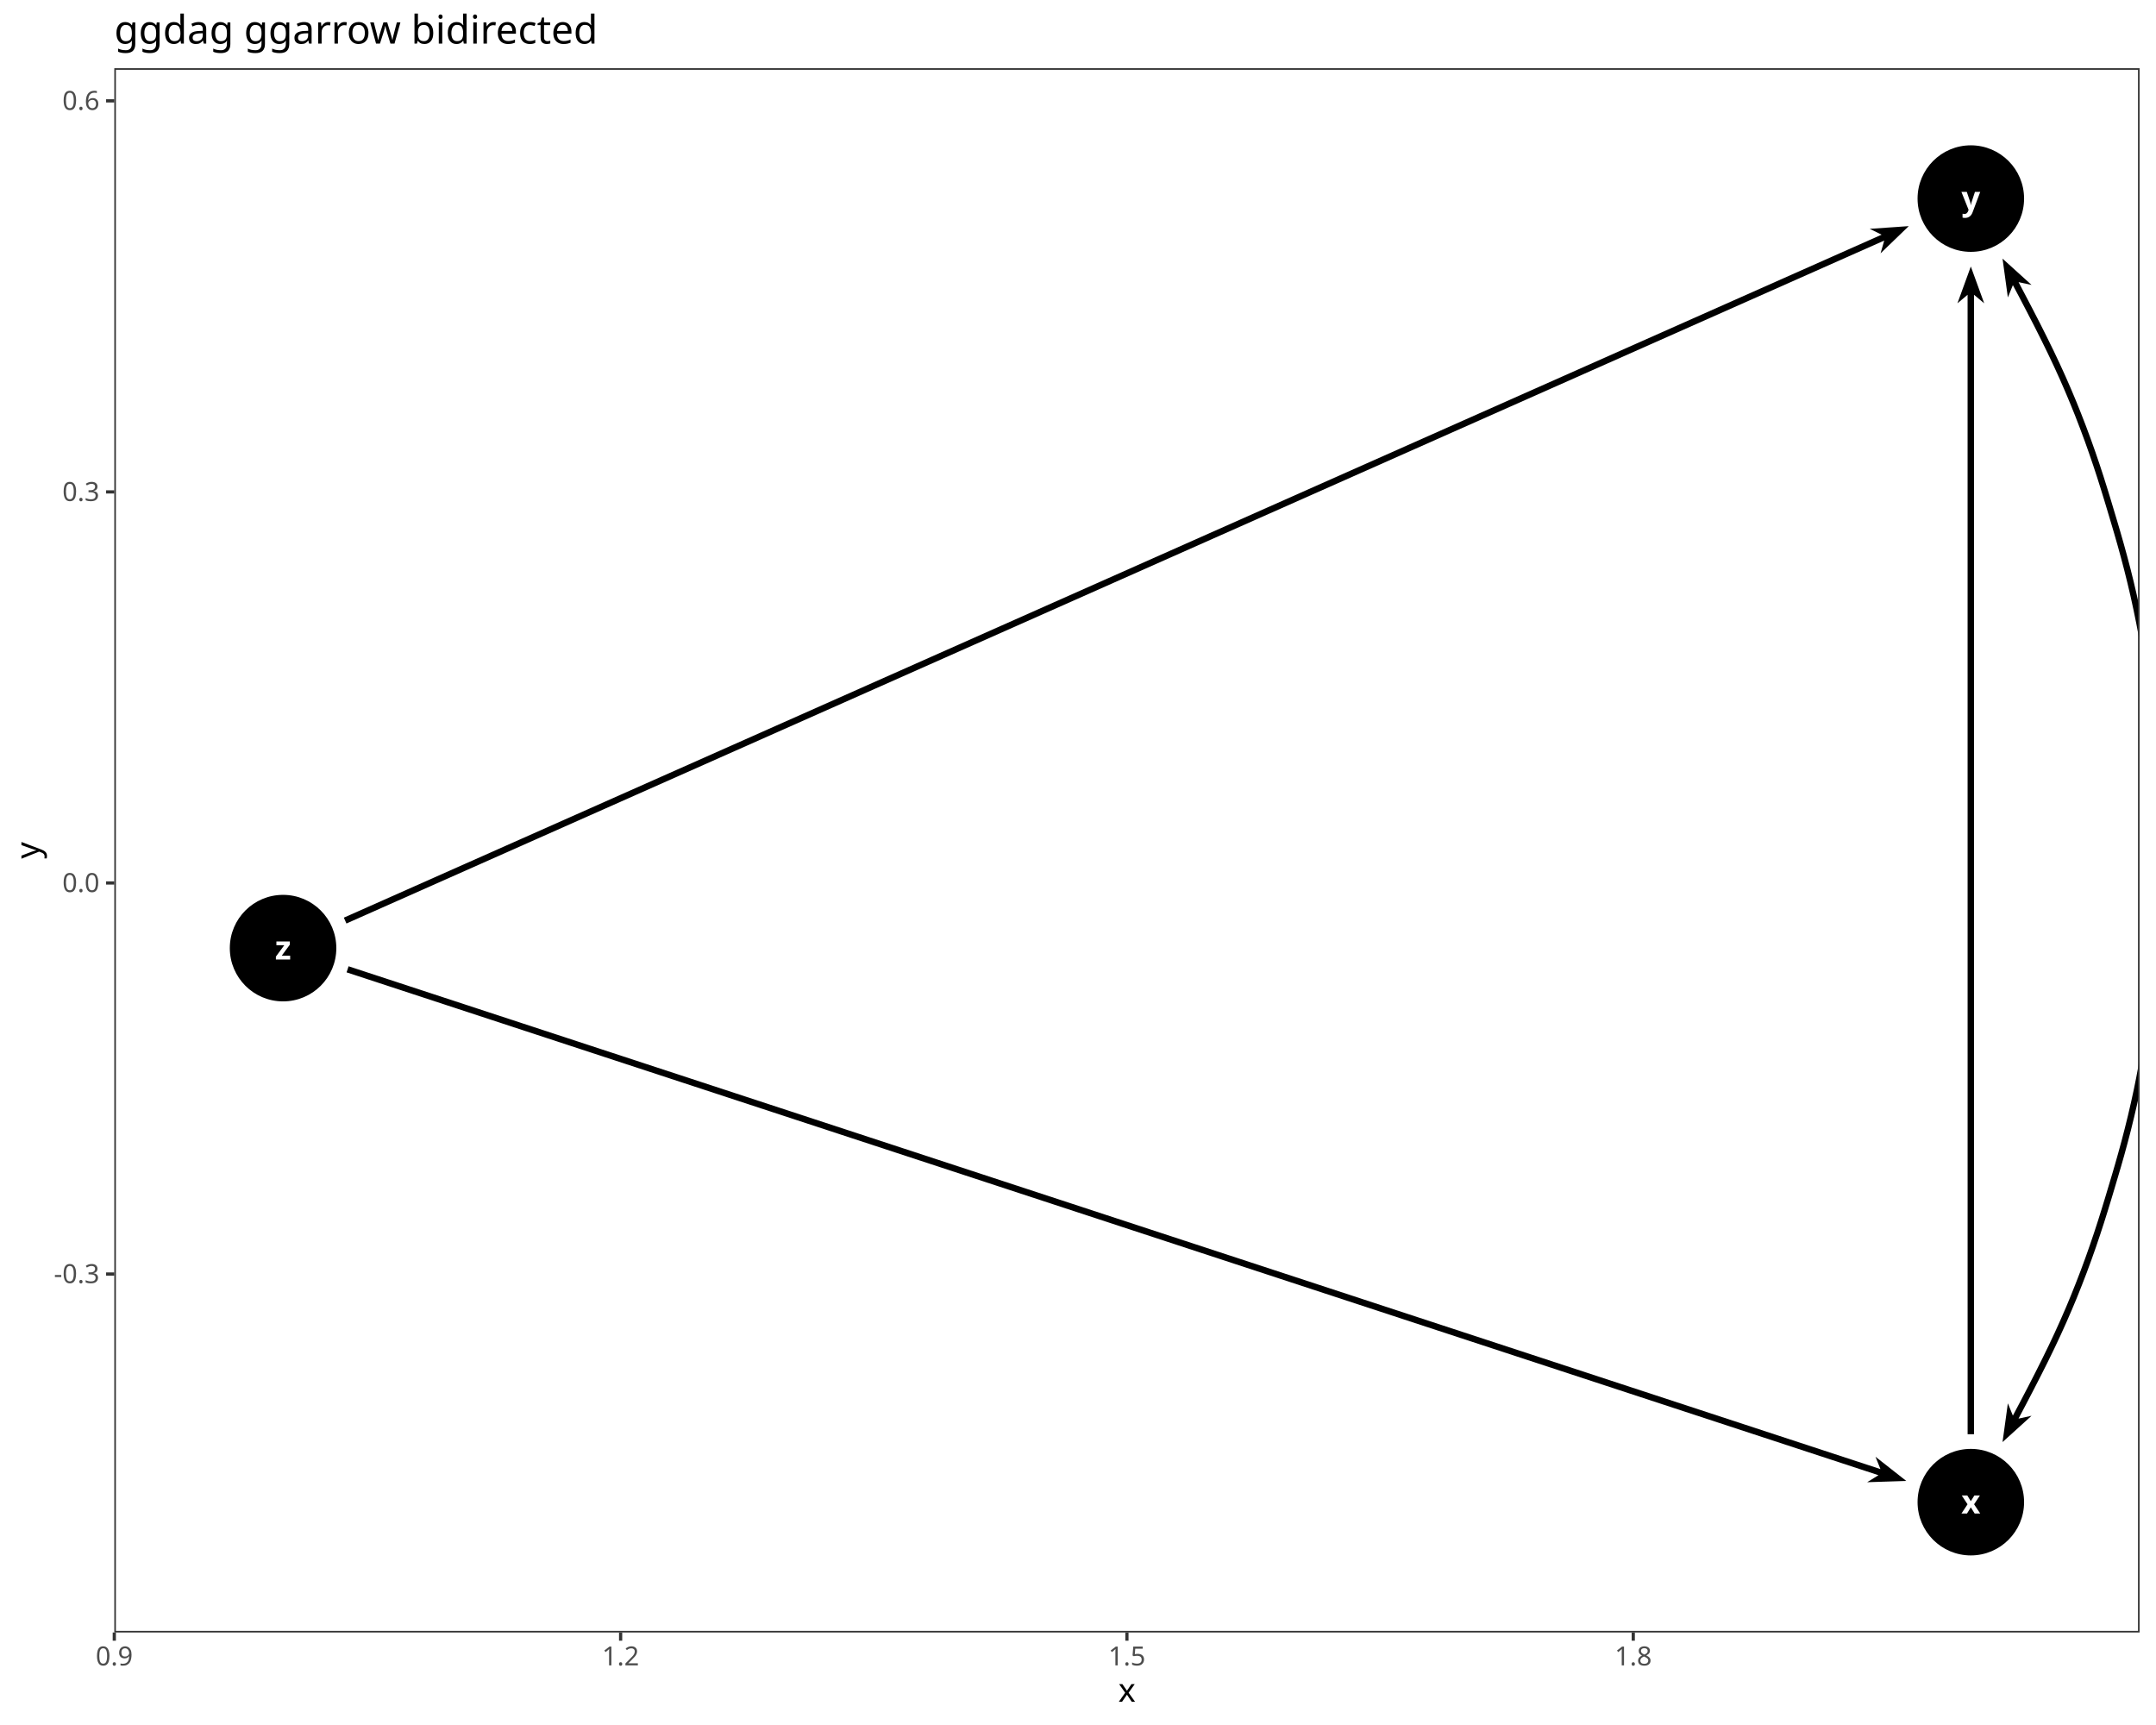
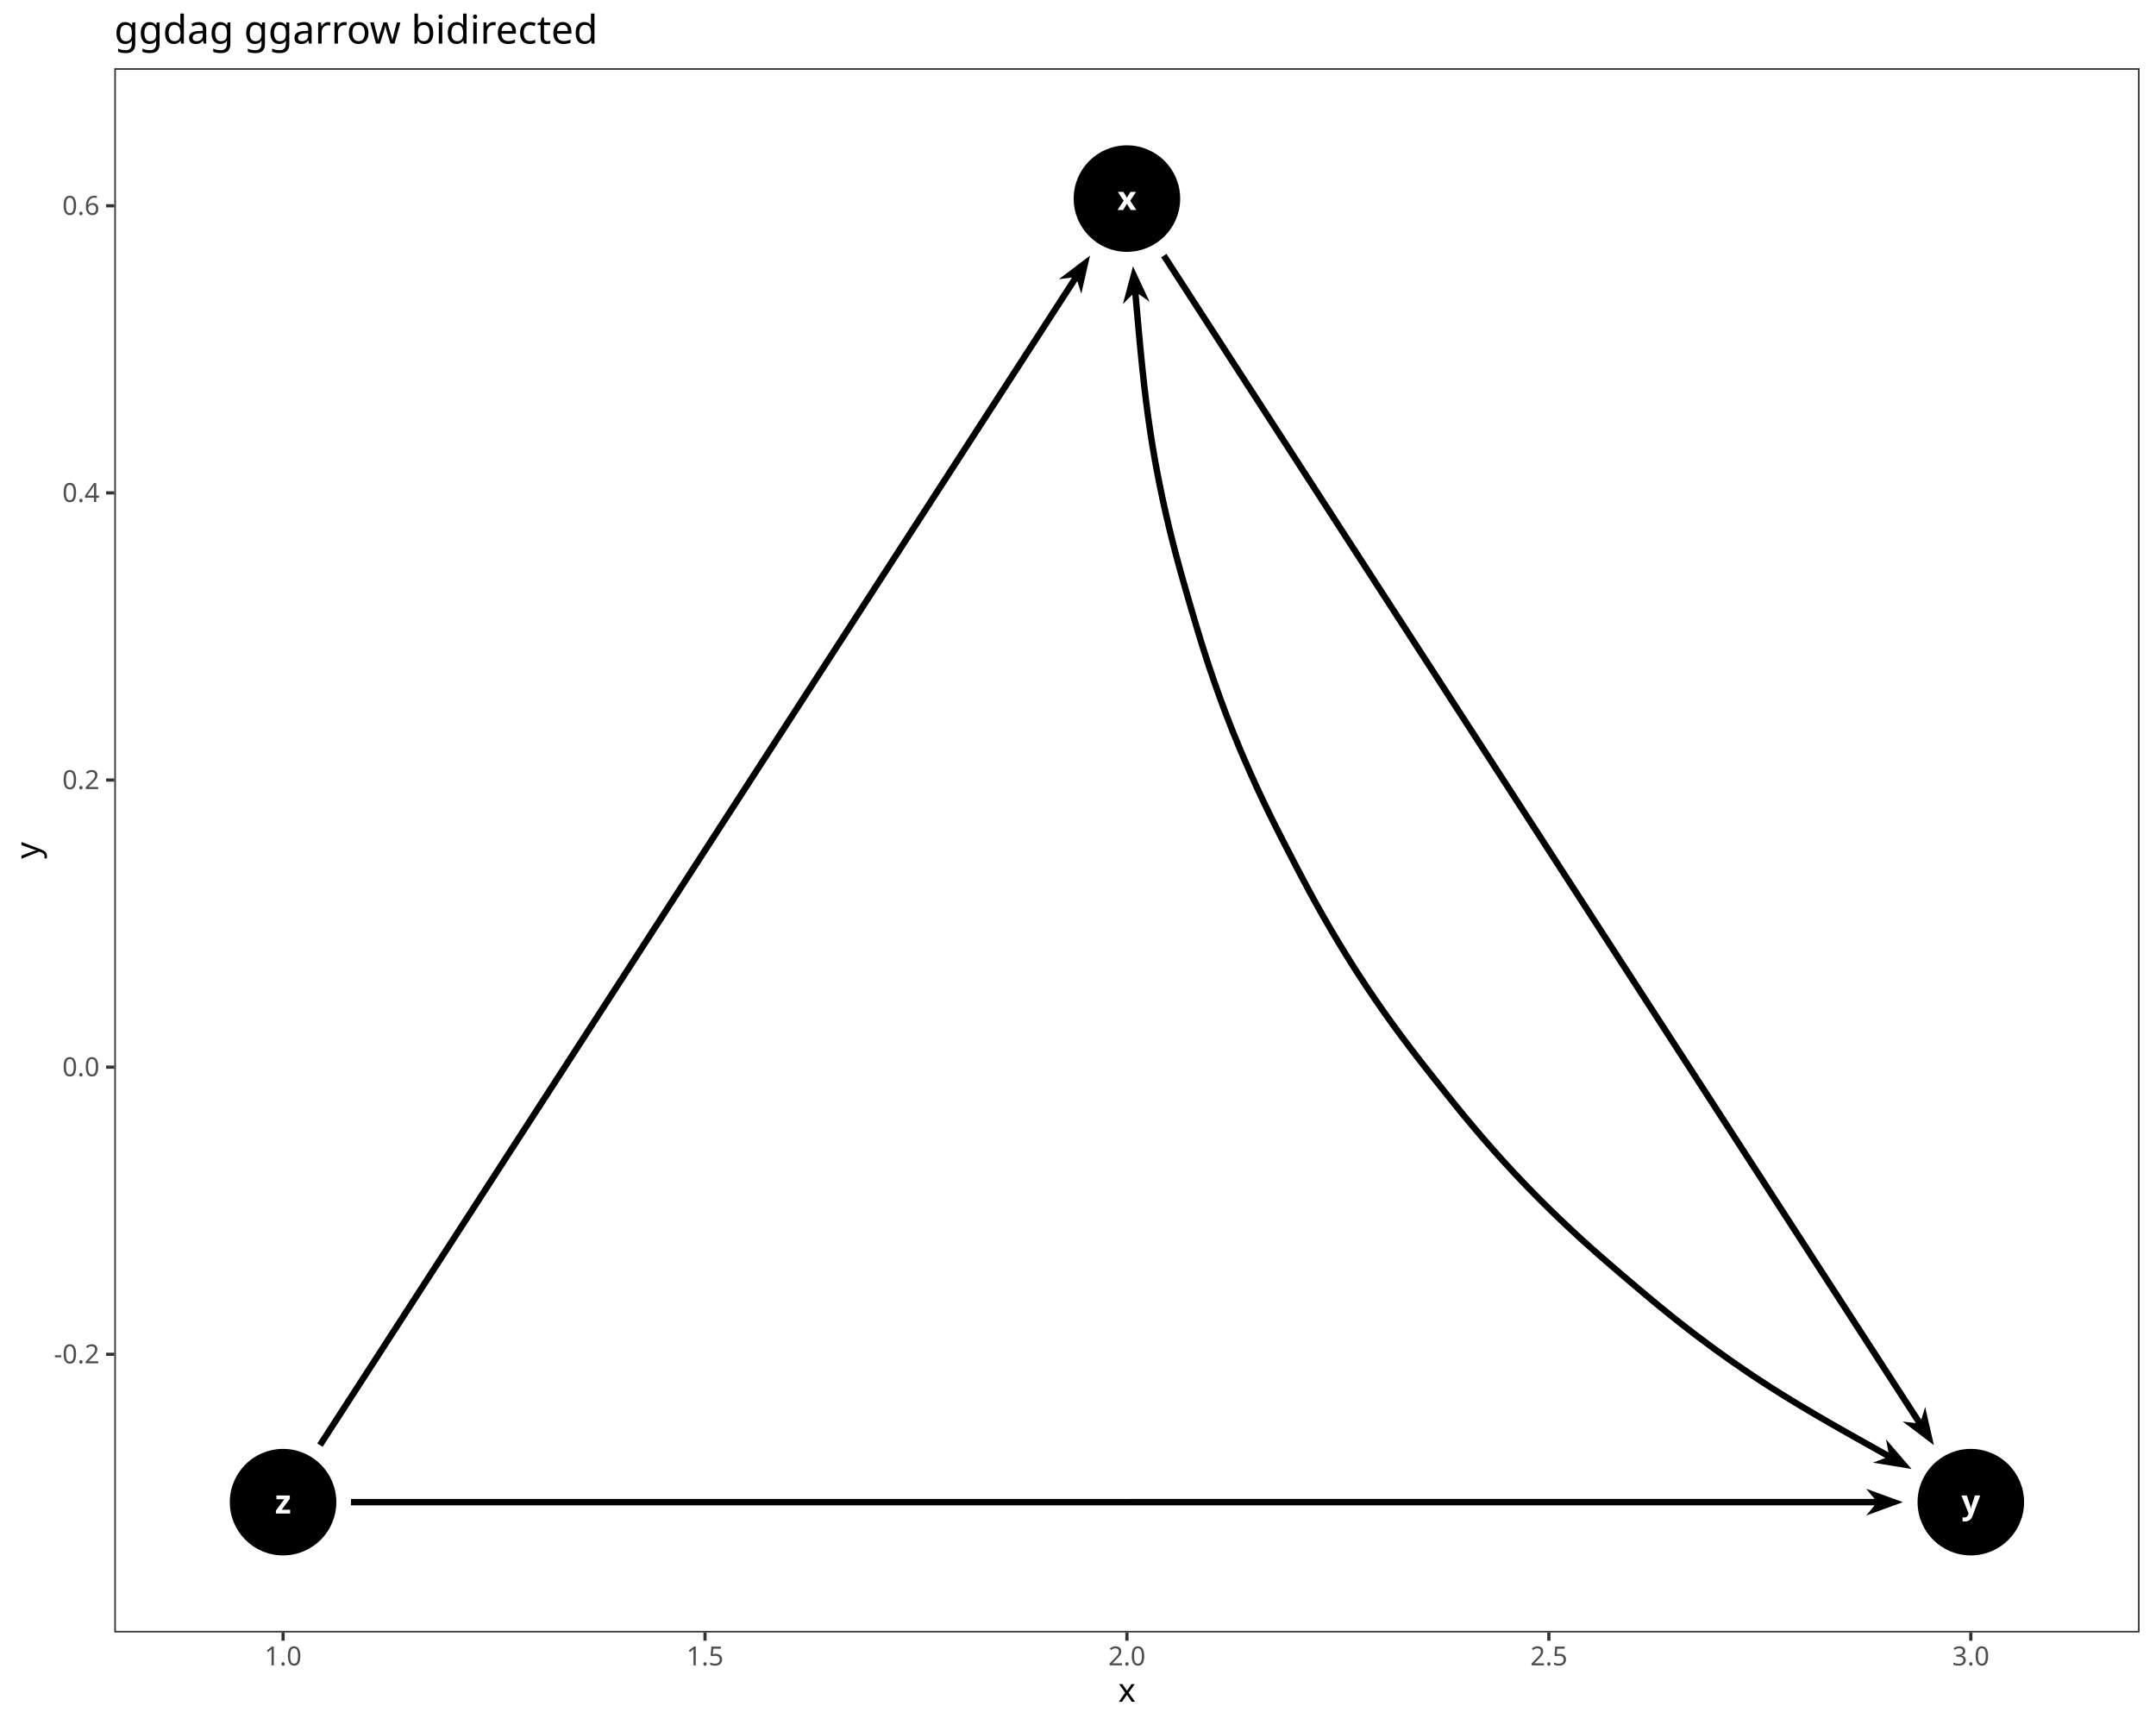
<svg xmlns="http://www.w3.org/2000/svg" class="svglite" data-engine-version="2.0" width="720.00pt" height="576.00pt" viewBox="0 0 720.00 576.00">
  <defs>
    <style type="text/css">
    .svglite line, .svglite polyline, .svglite polygon, .svglite path, .svglite rect, .svglite circle {
      fill: none;
      stroke: #000000;
      stroke-linecap: round;
      stroke-linejoin: round;
      stroke-miterlimit: 10.00;
    }
  </style>
  </defs>
  <rect width="100%" height="100%" style="stroke: none; fill: #FFFFFF;" />
  <defs>
    <clipPath id="cpMC4wMHw3MjAuMDB8MC4wMHw1NzYuMDA=">
      <rect x="0.00" y="0.00" width="720.00" height="576.00" />
    </clipPath>
  </defs>
  <g clip-path="url(#cpMC4wMHw3MjAuMDB8MC4wMHw1NzYuMDA=)">
    <rect x="0.00" y="0.00" width="720.00" height="576.00" style="stroke-width: 1.07; stroke: #FFFFFF; fill: #FFFFFF;" />
  </g>
  <defs>
    <clipPath id="cpMzguMTd8NzE0LjUyfDIyLjc4fDU0NS4xMQ==">
      <rect x="38.17" y="22.78" width="676.35" height="522.33" />
    </clipPath>
  </defs>
  <g clip-path="url(#cpMzguMTd8NzE0LjUyfDIyLjc4fDU0NS4xMQ==)">
    <rect x="38.17" y="22.78" width="676.35" height="522.33" style="stroke-width: 1.07; stroke: none; fill: #FFFFFF;" />
+     <circle cx="376.34" cy="66.31" r="17.43" style="stroke-width: 0.71; fill: #000000;" />
    <circle cx="658.16" cy="501.59" r="17.43" style="stroke-width: 0.71; fill: #000000;" />
-     <circle cx="658.16" cy="66.31" r="17.43" style="stroke-width: 0.71; fill: #000000;" />
-     <circle cx="94.53" cy="316.59" r="17.43" style="stroke-width: 0.71; fill: #000000;" />
-     <path d="M 659.23 98.43 L 662.63 101.28 L 658.16 88.99 L 653.69 101.28 L 657.08 98.43 L 657.09 478.91 L 659.22 478.91 Z" style="fill-rule: evenodd; fill: #000000; stroke-width: 0.53; stroke: none; stroke-linecap: butt;" />
-     <path d="M 636.61 494.51 L 626.33 486.43 L 627.98 490.55 L 116.41 322.65 L 116.08 323.67 L 115.74 324.68 L 627.31 492.59 L 623.54 494.93 Z" style="fill-rule: evenodd; fill: #000000; stroke-width: 0.53; stroke: none; stroke-linecap: butt;" />
-     <path d="M 629.24 80.33 L 628.02 84.59 L 637.43 75.51 L 624.39 76.41 L 628.37 78.36 L 114.82 306.42 L 115.26 307.39 L 115.69 308.37 Z" style="fill-rule: evenodd; fill: #000000; stroke-width: 0.53; stroke: none; stroke-linecap: butt;" />
-     <path d="M 678.44 472.75 L 674.09 473.69 L 676.54 469.05 L 679.14 464.06 L 681.60 459.27 L 683.92 454.66 L 686.09 450.20 L 688.14 445.84 L 690.08 441.55 L 691.94 437.26 L 693.49 433.56 L 695.22 429.23 L 696.89 424.90 L 698.47 420.60 L 699.96 416.38 L 701.35 412.27 L 702.65 408.28 L 703.86 404.43 L 705.00 400.70 L 706.10 397.04 L 707.19 393.37 L 708.30 389.61 L 709.41 385.71 L 710.52 381.64 L 711.62 377.41 L 712.69 373.04 L 713.73 368.57 L 714.72 364.03 L 715.50 360.19 L 716.36 355.60 L 717.16 351.04 L 717.88 346.52 L 718.53 342.09 L 719.10 337.78 L 719.61 333.61 L 720.05 329.60 L 720.45 325.72 L 720.82 321.92 L 721.19 318.11 L 721.54 314.21 L 721.88 310.16 L 722.18 305.95 L 722.45 301.59 L 722.66 297.10 L 722.81 292.52 L 722.90 287.87 L 722.93 283.95 L 722.89 279.28 L 722.79 274.65 L 722.63 270.07 L 722.41 265.60 L 722.14 261.26 L 721.83 257.08 L 721.49 253.06 L 721.13 249.17 L 720.76 245.37 L 720.39 241.57 L 719.98 237.67 L 719.53 233.63 L 719.02 229.44 L 718.43 225.11 L 717.77 220.67 L 717.04 216.14 L 716.23 211.56 L 715.50 207.71 L 714.56 203.14 L 713.57 198.61 L 712.53 194.15 L 711.45 189.81 L 710.34 185.60 L 709.23 181.56 L 708.12 177.68 L 707.02 173.94 L 705.92 170.28 L 704.82 166.61 L 703.67 162.87 L 702.45 158.99 L 701.14 154.99 L 699.73 150.85 L 698.22 146.61 L 696.63 142.31 L 694.95 137.98 L 693.49 134.34 L 691.69 130.04 L 689.82 125.75 L 687.86 121.45 L 685.80 117.09 L 683.60 112.61 L 681.27 107.97 L 678.79 103.15 L 676.17 98.14 L 674.10 94.21 L 678.44 95.14 L 668.75 86.36 L 670.53 99.32 L 672.20 95.21 L 674.28 99.13 L 676.89 104.14 L 679.37 108.94 L 681.69 113.56 L 683.87 118.01 L 685.92 122.35 L 687.87 126.62 L 689.72 130.87 L 691.51 135.15 L 692.97 138.76 L 694.63 143.07 L 696.22 147.34 L 697.71 151.55 L 699.11 155.66 L 700.42 159.65 L 701.63 163.50 L 702.78 167.23 L 703.88 170.89 L 704.97 174.54 L 706.07 178.27 L 707.18 182.14 L 708.28 186.16 L 709.38 190.33 L 710.45 194.65 L 711.49 199.08 L 712.47 203.58 L 713.40 208.12 L 714.13 211.95 L 714.93 216.49 L 715.66 220.99 L 716.32 225.41 L 716.90 229.72 L 717.41 233.88 L 717.86 237.89 L 718.26 241.78 L 718.64 245.58 L 719.01 249.38 L 719.36 253.25 L 719.70 257.25 L 720.01 261.41 L 720.28 265.72 L 720.50 270.16 L 720.66 274.71 L 720.76 279.31 L 720.79 283.95 L 720.77 287.85 L 720.68 292.46 L 720.53 297.02 L 720.32 301.48 L 720.06 305.81 L 719.75 310.00 L 719.42 314.02 L 719.06 317.91 L 718.70 321.71 L 718.32 325.51 L 717.93 329.38 L 717.49 333.37 L 716.99 337.51 L 716.42 341.79 L 715.77 346.19 L 715.06 350.68 L 714.26 355.22 L 713.40 359.78 L 712.63 363.60 L 711.65 368.11 L 710.62 372.55 L 709.55 376.88 L 708.46 381.09 L 707.35 385.13 L 706.25 389.02 L 705.15 392.77 L 704.05 396.43 L 702.96 400.08 L 701.82 403.80 L 700.62 407.63 L 699.33 411.59 L 697.94 415.68 L 696.46 419.88 L 694.89 424.15 L 693.23 428.45 L 691.51 432.75 L 689.98 436.43 L 688.13 440.68 L 686.20 444.95 L 684.17 449.27 L 682.00 453.71 L 679.70 458.30 L 677.25 463.08 L 674.65 468.06 L 672.20 472.69 L 670.53 468.58 L 668.75 481.53 ZM 672.73 473.98 L 672.73 473.98 L 672.73 473.98 Z" style="fill-rule: evenodd; fill: #000000; stroke-width: 0.53; stroke: none; stroke-linecap: butt;" />
-     <text x="658.16" y="505.38" text-anchor="middle" style="font-size: 11.04px; font-weight: bold; fill: #FFFFFF; font-family: sans;" textLength="5.52px" lengthAdjust="spacingAndGlyphs">x</text>
-     <text x="658.16" y="70.11" text-anchor="middle" style="font-size: 11.04px; font-weight: bold; fill: #FFFFFF; font-family: sans;" textLength="5.52px" lengthAdjust="spacingAndGlyphs">y</text>
-     <text x="94.53" y="320.39" text-anchor="middle" style="font-size: 11.04px; font-weight: bold; fill: #FFFFFF; font-family: sans;" textLength="5.52px" lengthAdjust="spacingAndGlyphs">z</text>
+     <circle cx="94.53" cy="501.59" r="17.43" style="stroke-width: 0.71; fill: #000000;" />
+     <path d="M 642.91 469.80 L 641.61 474.04 L 389.56 84.77 L 388.67 85.35 L 387.77 85.93 L 639.80 475.21 L 635.40 474.66 L 645.83 482.55 Z" style="fill-rule: evenodd; fill: #000000; stroke-width: 0.53; stroke: none; stroke-linecap: butt;" />
+     <path d="M 359.79 93.85 L 361.10 98.09 L 364.02 85.35 L 353.59 93.23 L 357.99 92.68 L 105.96 481.97 L 106.86 482.55 L 107.75 483.13 Z" style="fill-rule: evenodd; fill: #000000; stroke-width: 0.53; stroke: none; stroke-linecap: butt;" />
+     <path d="M 635.48 501.59 L 623.19 497.11 L 626.04 500.51 L 117.21 500.52 L 117.21 502.65 L 626.04 502.66 L 623.19 506.06 Z" style="fill-rule: evenodd; fill: #000000; stroke-width: 0.53; stroke: none; stroke-linecap: butt;" />
+     <path d="M 629.83 480.60 L 630.66 484.96 L 627.81 483.37 L 622.17 480.21 L 616.73 477.15 L 611.52 474.18 L 606.54 471.29 L 601.78 468.47 L 597.21 465.69 L 592.80 462.94 L 588.51 460.17 L 584.29 457.37 L 580.12 454.51 L 578.16 453.14 L 574.05 450.20 L 570.01 447.23 L 566.06 444.25 L 562.23 441.29 L 558.54 438.36 L 555.00 435.49 L 551.61 432.68 L 548.34 429.94 L 545.15 427.24 L 541.99 424.55 L 538.79 421.81 L 535.52 418.97 L 532.16 416.01 L 528.72 412.91 L 525.21 409.67 L 521.65 406.31 L 518.07 402.85 L 514.50 399.30 L 510.95 395.68 L 509.29 393.96 L 505.83 390.28 L 502.43 386.59 L 499.14 382.90 L 495.95 379.25 L 492.90 375.67 L 489.98 372.17 L 487.19 368.76 L 484.51 365.44 L 481.91 362.17 L 479.32 358.92 L 476.71 355.61 L 474.05 352.20 L 471.33 348.65 L 468.55 344.94 L 465.73 341.09 L 462.89 337.11 L 460.05 333.01 L 457.22 328.84 L 454.44 324.61 L 453.15 322.60 L 450.46 318.32 L 447.84 314.04 L 445.32 309.79 L 442.90 305.59 L 440.59 301.49 L 438.40 297.49 L 436.33 293.61 L 434.34 289.83 L 432.42 286.12 L 430.51 282.43 L 428.59 278.68 L 426.63 274.82 L 424.65 270.81 L 422.64 266.64 L 420.62 262.31 L 418.60 257.85 L 416.60 253.29 L 414.63 248.65 L 412.72 243.96 L 411.84 241.74 L 410.03 237.02 L 408.29 232.32 L 406.63 227.66 L 405.07 223.07 L 403.60 218.60 L 402.22 214.26 L 400.93 210.05 L 399.71 205.95 L 398.54 201.95 L 397.38 197.96 L 396.22 193.91 L 395.05 189.74 L 393.88 185.42 L 392.71 180.94 L 391.56 176.31 L 390.44 171.54 L 389.36 166.68 L 388.33 161.75 L 387.36 156.78 L 386.90 154.32 L 386.04 149.33 L 385.24 144.32 L 384.50 139.23 L 383.82 134.01 L 383.17 128.61 L 382.56 123.00 L 381.98 117.16 L 381.41 111.07 L 380.84 104.74 L 380.26 98.21 L 380.26 98.20 L 383.90 100.74 L 378.36 88.90 L 374.99 101.54 L 378.13 98.39 L 378.13 98.40 L 378.71 104.93 L 379.28 111.26 L 379.85 117.36 L 380.44 123.23 L 381.05 128.85 L 381.70 134.27 L 382.39 139.52 L 383.13 144.64 L 383.93 149.69 L 384.80 154.70 L 385.26 157.17 L 386.24 162.17 L 387.27 167.13 L 388.36 172.02 L 389.49 176.81 L 390.64 181.47 L 391.81 185.97 L 392.99 190.31 L 394.17 194.49 L 395.33 198.55 L 396.49 202.54 L 397.67 206.56 L 398.89 210.66 L 400.18 214.89 L 401.56 219.26 L 403.04 223.75 L 404.62 228.36 L 406.28 233.04 L 408.03 237.77 L 409.85 242.51 L 410.74 244.76 L 412.66 249.47 L 414.64 254.13 L 416.65 258.72 L 418.68 263.21 L 420.71 267.55 L 422.73 271.74 L 424.72 275.77 L 426.68 279.65 L 428.61 283.41 L 430.52 287.10 L 432.45 290.82 L 434.44 294.61 L 436.53 298.51 L 438.73 302.52 L 441.04 306.65 L 443.48 310.86 L 446.02 315.14 L 448.65 319.44 L 451.35 323.74 L 452.65 325.77 L 455.45 330.02 L 458.29 334.22 L 461.14 338.33 L 464.00 342.34 L 466.84 346.21 L 469.63 349.94 L 472.36 353.51 L 475.03 356.93 L 477.65 360.25 L 480.24 363.50 L 482.85 366.77 L 485.53 370.11 L 488.33 373.53 L 491.27 377.05 L 494.34 380.65 L 497.54 384.32 L 500.85 388.02 L 504.27 391.74 L 507.75 395.43 L 509.42 397.17 L 512.98 400.80 L 516.58 404.37 L 520.18 407.86 L 523.76 411.24 L 527.28 414.49 L 530.74 417.60 L 534.11 420.58 L 537.40 423.42 L 540.60 426.17 L 543.77 428.86 L 546.96 431.57 L 550.24 434.32 L 553.65 437.14 L 557.21 440.03 L 560.91 442.97 L 564.76 445.95 L 568.73 448.94 L 572.80 451.93 L 576.93 454.88 L 578.91 456.26 L 583.10 459.14 L 587.34 461.96 L 591.66 464.74 L 596.09 467.51 L 600.68 470.30 L 605.46 473.13 L 610.46 476.03 L 615.68 479.00 L 621.12 482.07 L 626.77 485.23 L 629.61 486.83 L 625.46 488.40 L 638.37 490.51 ZM 379.11 97.40 L 379.11 97.40 L 379.11 97.40 Z" style="fill-rule: evenodd; fill: #000000; stroke-width: 0.53; stroke: none; stroke-linecap: butt;" />
+     <text x="376.34" y="70.11" text-anchor="middle" style="font-size: 11.04px; font-weight: bold; fill: #FFFFFF; font-family: sans;" textLength="5.52px" lengthAdjust="spacingAndGlyphs">x</text>
+     <text x="658.16" y="505.38" text-anchor="middle" style="font-size: 11.04px; font-weight: bold; fill: #FFFFFF; font-family: sans;" textLength="5.52px" lengthAdjust="spacingAndGlyphs">y</text>
+     <text x="94.53" y="505.38" text-anchor="middle" style="font-size: 11.04px; font-weight: bold; fill: #FFFFFF; font-family: sans;" textLength="5.52px" lengthAdjust="spacingAndGlyphs">z</text>
    <rect x="38.17" y="22.78" width="676.35" height="522.33" style="stroke-width: 1.07; stroke: #333333;" />
  </g>
  <g clip-path="url(#cpMC4wMHw3MjAuMDB8MC4wMHw1NzYuMDA=)">
-     <text x="33.24" y="428.44" text-anchor="end" style="font-size: 8.80px; fill: #4D4D4D; font-family: sans;" textLength="15.16px" lengthAdjust="spacingAndGlyphs">-0.3</text>
-     <text x="33.24" y="297.86" text-anchor="end" style="font-size: 8.80px; fill: #4D4D4D; font-family: sans;" textLength="12.23px" lengthAdjust="spacingAndGlyphs">0.0</text>
-     <text x="33.24" y="167.28" text-anchor="end" style="font-size: 8.80px; fill: #4D4D4D; font-family: sans;" textLength="12.23px" lengthAdjust="spacingAndGlyphs">0.3</text>
-     <text x="33.24" y="36.69" text-anchor="end" style="font-size: 8.80px; fill: #4D4D4D; font-family: sans;" textLength="12.23px" lengthAdjust="spacingAndGlyphs">0.6</text>
-     <polyline points="35.43,425.41 38.17,425.41 " style="stroke-width: 1.07; stroke: #333333; stroke-linecap: butt;" />
-     <polyline points="35.43,294.83 38.17,294.83 " style="stroke-width: 1.07; stroke: #333333; stroke-linecap: butt;" />
-     <polyline points="35.43,164.25 38.17,164.25 " style="stroke-width: 1.07; stroke: #333333; stroke-linecap: butt;" />
-     <polyline points="35.43,33.67 38.17,33.67 " style="stroke-width: 1.07; stroke: #333333; stroke-linecap: butt;" />
-     <polyline points="38.17,547.85 38.17,545.11 " style="stroke-width: 1.07; stroke: #333333; stroke-linecap: butt;" />
-     <polyline points="207.26,547.85 207.26,545.11 " style="stroke-width: 1.07; stroke: #333333; stroke-linecap: butt;" />
+     <text x="33.24" y="455.24" text-anchor="end" style="font-size: 8.80px; fill: #4D4D4D; font-family: sans;" textLength="15.16px" lengthAdjust="spacingAndGlyphs">-0.2</text>
+     <text x="33.24" y="359.36" text-anchor="end" style="font-size: 8.80px; fill: #4D4D4D; font-family: sans;" textLength="12.23px" lengthAdjust="spacingAndGlyphs">0.0</text>
+     <text x="33.24" y="263.49" text-anchor="end" style="font-size: 8.80px; fill: #4D4D4D; font-family: sans;" textLength="12.23px" lengthAdjust="spacingAndGlyphs">0.2</text>
+     <text x="33.24" y="167.61" text-anchor="end" style="font-size: 8.80px; fill: #4D4D4D; font-family: sans;" textLength="12.23px" lengthAdjust="spacingAndGlyphs">0.4</text>
+     <text x="33.24" y="71.74" text-anchor="end" style="font-size: 8.80px; fill: #4D4D4D; font-family: sans;" textLength="12.23px" lengthAdjust="spacingAndGlyphs">0.6</text>
+     <polyline points="35.43,452.21 38.17,452.21 " style="stroke-width: 1.07; stroke: #333333; stroke-linecap: butt;" />
+     <polyline points="35.43,356.33 38.17,356.33 " style="stroke-width: 1.07; stroke: #333333; stroke-linecap: butt;" />
+     <polyline points="35.43,260.46 38.17,260.46 " style="stroke-width: 1.07; stroke: #333333; stroke-linecap: butt;" />
+     <polyline points="35.43,164.58 38.17,164.58 " style="stroke-width: 1.07; stroke: #333333; stroke-linecap: butt;" />
+     <polyline points="35.43,68.71 38.17,68.71 " style="stroke-width: 1.07; stroke: #333333; stroke-linecap: butt;" />
+     <polyline points="94.53,547.85 94.53,545.11 " style="stroke-width: 1.07; stroke: #333333; stroke-linecap: butt;" />
+     <polyline points="235.44,547.85 235.44,545.11 " style="stroke-width: 1.07; stroke: #333333; stroke-linecap: butt;" />
    <polyline points="376.34,547.85 376.34,545.11 " style="stroke-width: 1.07; stroke: #333333; stroke-linecap: butt;" />
-     <polyline points="545.43,547.85 545.43,545.11 " style="stroke-width: 1.07; stroke: #333333; stroke-linecap: butt;" />
-     <text x="38.17" y="556.10" text-anchor="middle" style="font-size: 8.80px; fill: #4D4D4D; font-family: sans;" textLength="12.23px" lengthAdjust="spacingAndGlyphs">0.9</text>
-     <text x="207.26" y="556.10" text-anchor="middle" style="font-size: 8.80px; fill: #4D4D4D; font-family: sans;" textLength="12.23px" lengthAdjust="spacingAndGlyphs">1.2</text>
-     <text x="376.34" y="556.10" text-anchor="middle" style="font-size: 8.80px; fill: #4D4D4D; font-family: sans;" textLength="12.23px" lengthAdjust="spacingAndGlyphs">1.5</text>
-     <text x="545.43" y="556.10" text-anchor="middle" style="font-size: 8.80px; fill: #4D4D4D; font-family: sans;" textLength="12.23px" lengthAdjust="spacingAndGlyphs">1.8</text>
+     <polyline points="517.25,547.85 517.25,545.11 " style="stroke-width: 1.07; stroke: #333333; stroke-linecap: butt;" />
+     <polyline points="658.16,547.85 658.16,545.11 " style="stroke-width: 1.07; stroke: #333333; stroke-linecap: butt;" />
+     <text x="94.53" y="556.10" text-anchor="middle" style="font-size: 8.80px; fill: #4D4D4D; font-family: sans;" textLength="12.23px" lengthAdjust="spacingAndGlyphs">1.0</text>
+     <text x="235.44" y="556.10" text-anchor="middle" style="font-size: 8.80px; fill: #4D4D4D; font-family: sans;" textLength="12.23px" lengthAdjust="spacingAndGlyphs">1.5</text>
+     <text x="376.34" y="556.10" text-anchor="middle" style="font-size: 8.80px; fill: #4D4D4D; font-family: sans;" textLength="12.23px" lengthAdjust="spacingAndGlyphs">2.0</text>
+     <text x="517.25" y="556.10" text-anchor="middle" style="font-size: 8.80px; fill: #4D4D4D; font-family: sans;" textLength="12.23px" lengthAdjust="spacingAndGlyphs">2.5</text>
+     <text x="658.16" y="556.10" text-anchor="middle" style="font-size: 8.80px; fill: #4D4D4D; font-family: sans;" textLength="12.23px" lengthAdjust="spacingAndGlyphs">3.0</text>
    <text x="376.34" y="568.24" text-anchor="middle" style="font-size: 11.00px; font-family: sans;" textLength="5.50px" lengthAdjust="spacingAndGlyphs">x</text>
    <text transform="translate(13.05,283.95) rotate(-90)" text-anchor="middle" style="font-size: 11.00px; font-family: sans;" textLength="5.50px" lengthAdjust="spacingAndGlyphs">y</text>
    <text x="38.17" y="14.56" style="font-size: 13.20px; font-family: sans;" textLength="148.98px" lengthAdjust="spacingAndGlyphs">ggdag ggarrow bidirected</text>
  </g>
</svg>
